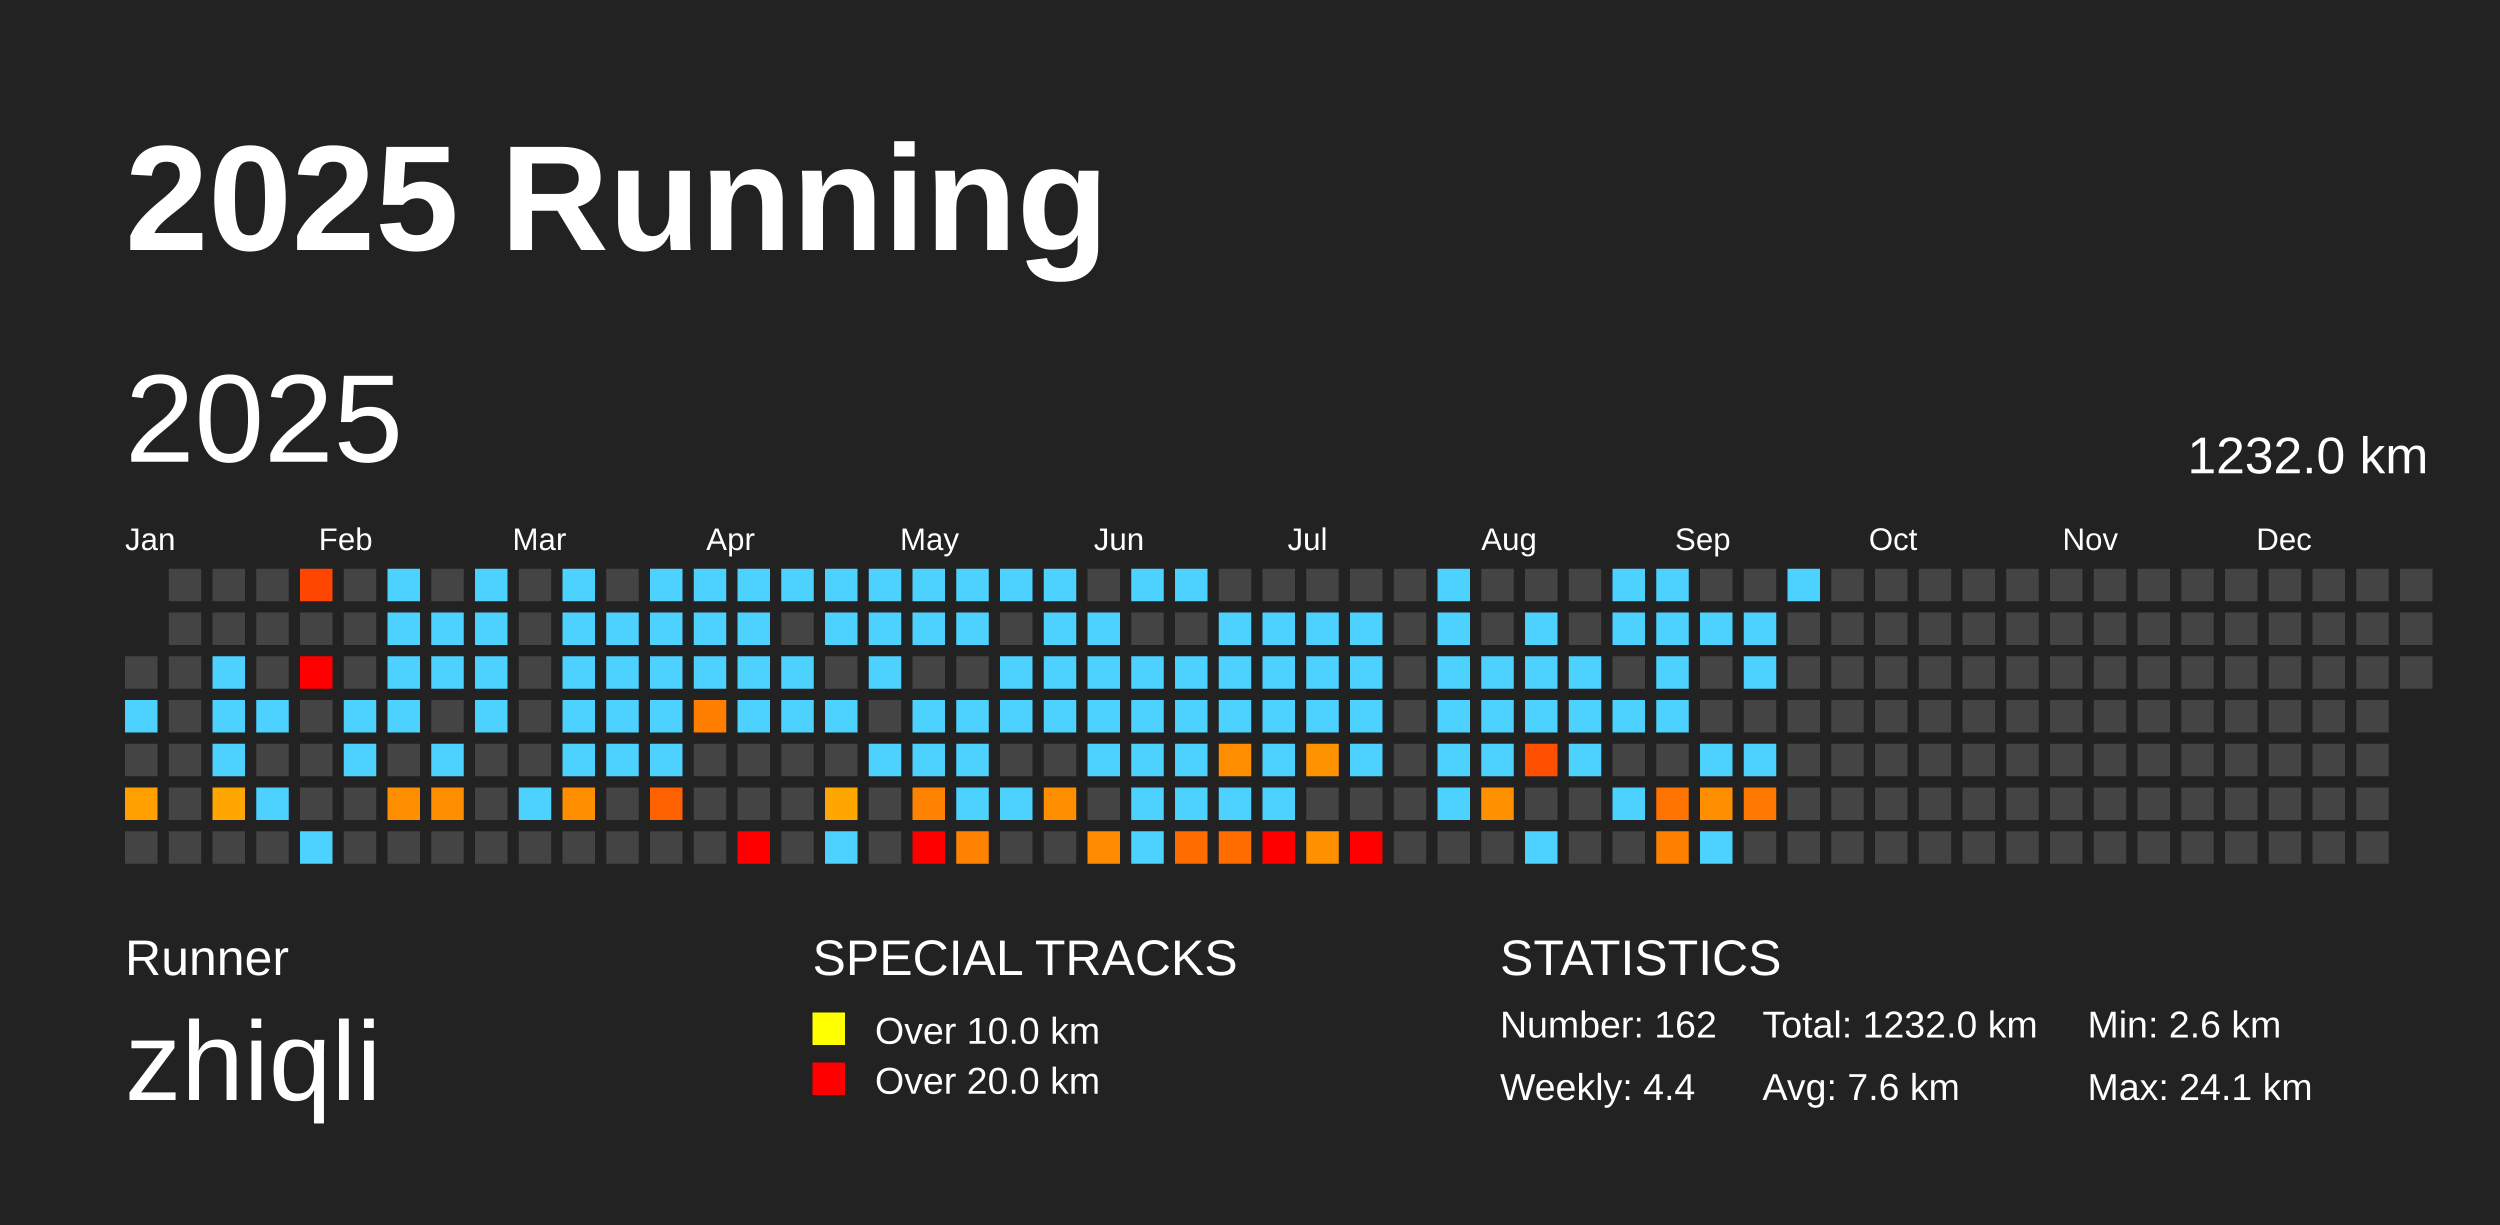
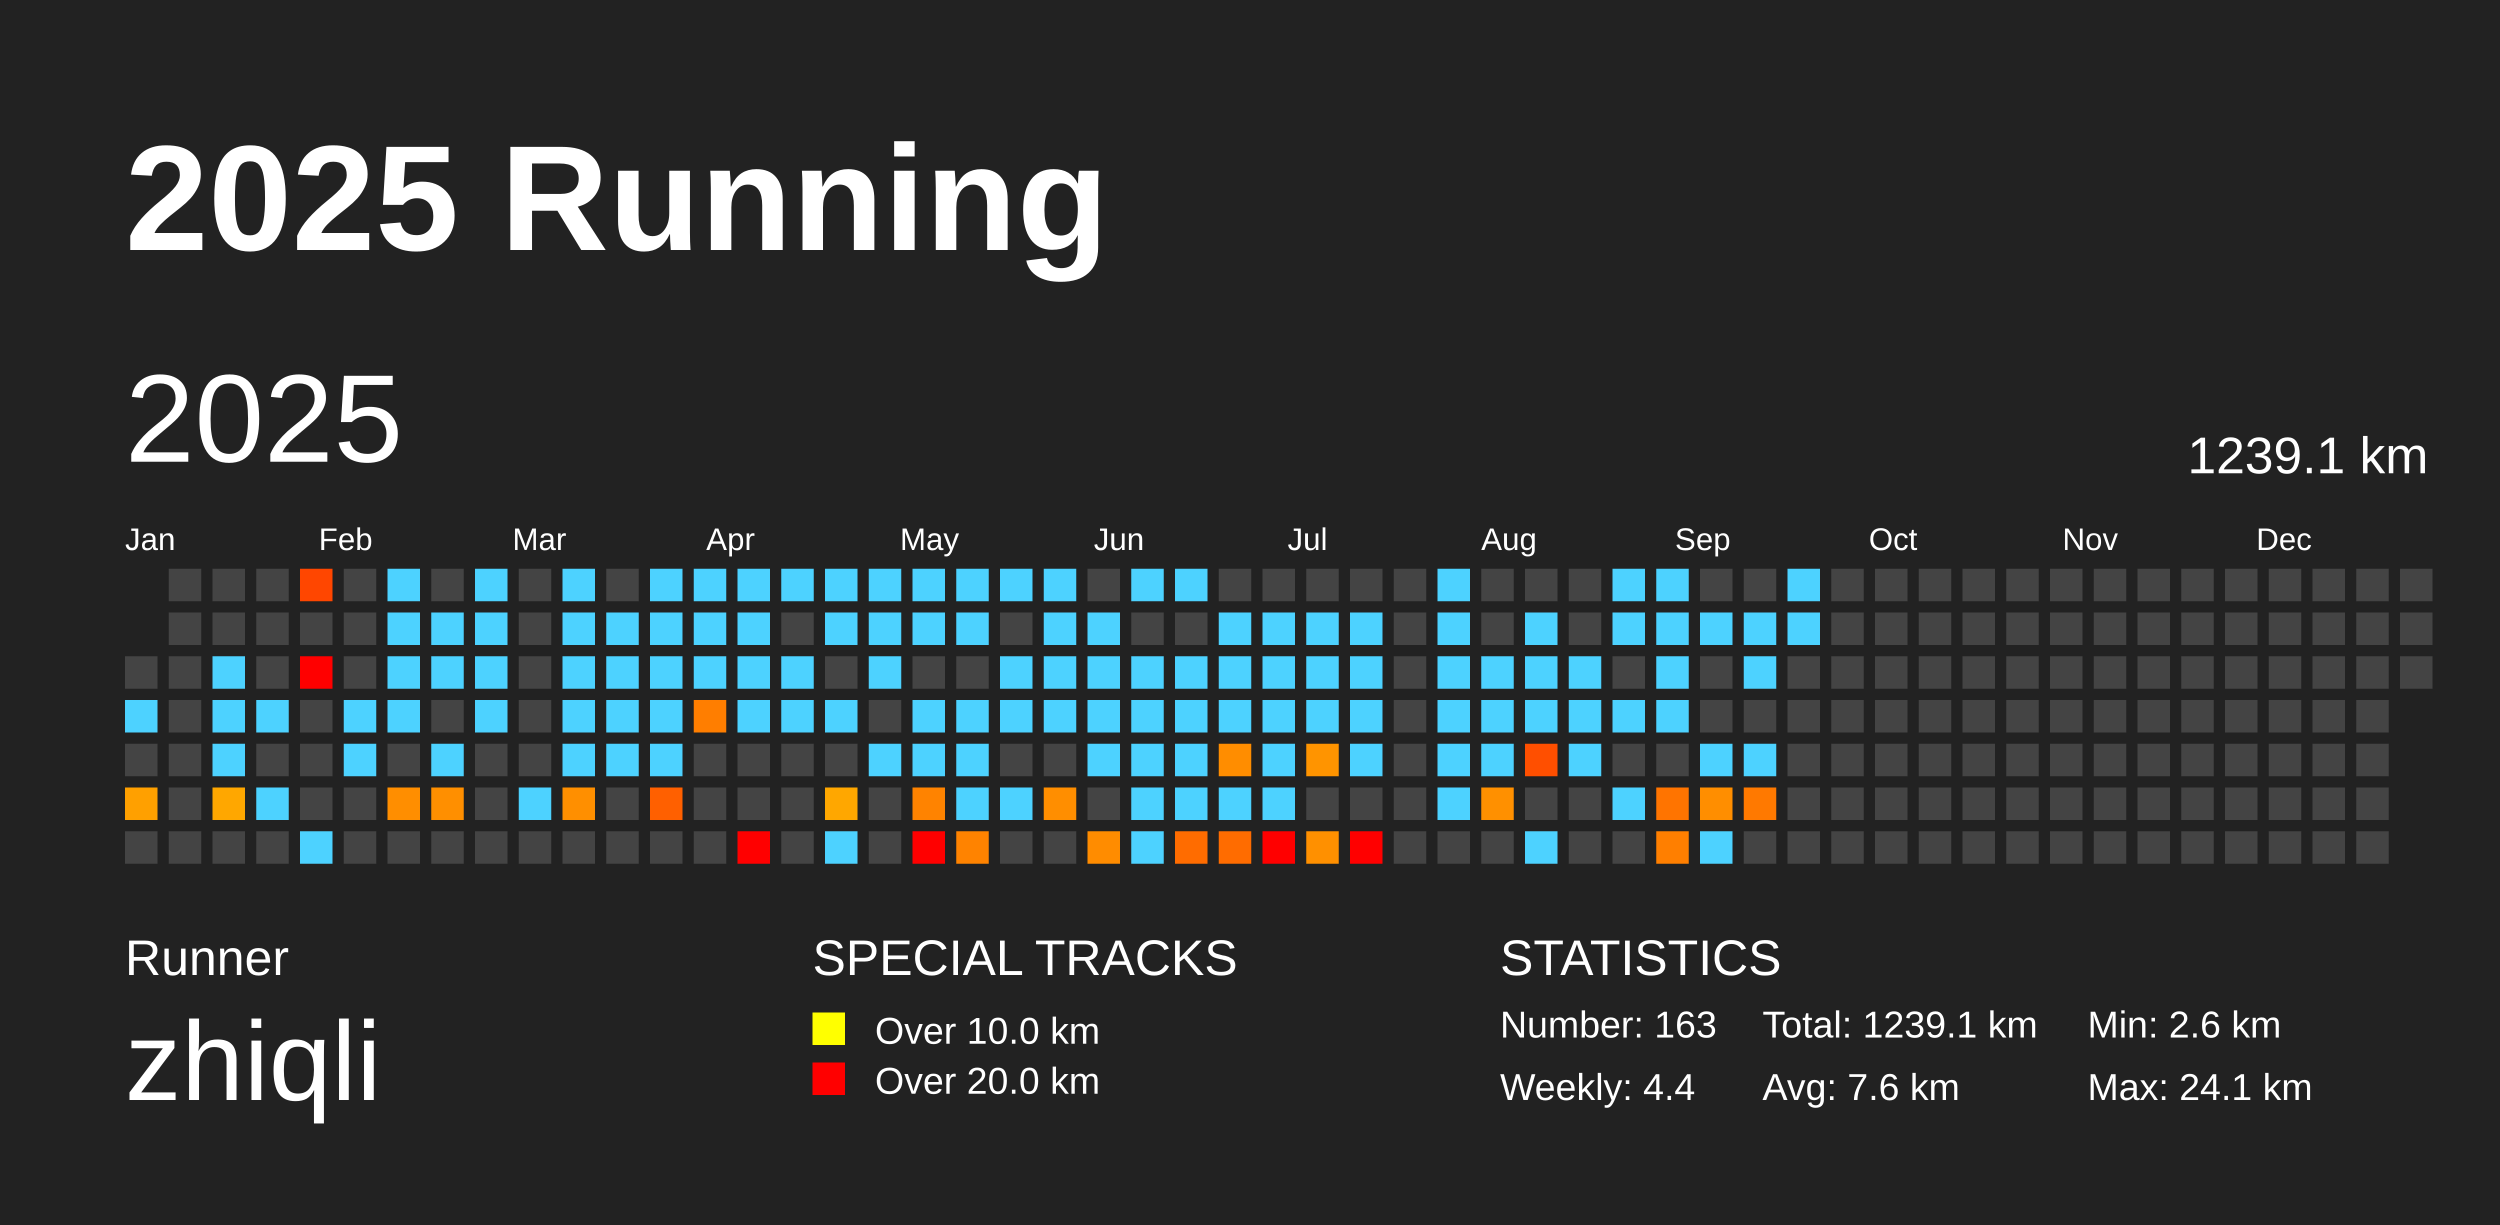
<svg xmlns="http://www.w3.org/2000/svg" baseProfile="full" height="98mm" version="1.1" viewBox="0,0,200,98" width="200mm">
  <defs />
  <rect fill="#222222" height="98" width="200" x="0" y="0" />
  <text fill="#FFFFFF" style="font-size:12px; font-family:Arial; font-weight:bold;" x="10" y="20">2025 Running</text>
  <text fill="#FFFFFF" style="font-size:4px; font-family:Arial" x="10" y="78">Runner</text>
  <text fill="#FFFFFF" style="font-size:9px; font-family:Arial" x="10" y="88">zhiqli</text>
  <text fill="#FFFFFF" style="font-size:4px; font-family:Arial" x="65" y="78">SPECIAL TRACKS</text>
  <rect fill="yellow" height="2.6" width="2.6" x="65" y="81" />
  <text fill="#FFFFFF" style="font-size:3px; font-family:Arial" x="70" y="83.5">Over 10.0 km</text>
  <rect fill="red" height="2.6" width="2.6" x="65" y="85" />
  <text fill="#FFFFFF" style="font-size:3px; font-family:Arial" x="70" y="87.5">Over 20.0 km</text>
  <text fill="#FFFFFF" style="font-size:4px; font-family:Arial" x="120" y="78">STATISTICS</text>
-   <text fill="#FFFFFF" style="font-size:3px; font-family:Arial" x="120" y="83">Number: 162</text>
+   <text fill="#FFFFFF" style="font-size:3px; font-family:Arial" x="120" y="83">Number: 163</text>
  <text fill="#FFFFFF" style="font-size:3px; font-family:Arial" x="120" y="88">Weekly: 4.4</text>
-   <text fill="#FFFFFF" style="font-size:3px; font-family:Arial" x="141" y="83">Total: 1232.0 km</text>
+   <text fill="#FFFFFF" style="font-size:3px; font-family:Arial" x="141" y="83">Total: 1239.1 km</text>
  <text fill="#FFFFFF" style="font-size:3px; font-family:Arial" x="141" y="88">Avg: 7.6 km</text>
  <text fill="#FFFFFF" style="font-size:3px; font-family:Arial" x="167" y="83">Min: 2.6 km</text>
  <text fill="#FFFFFF" style="font-size:3px; font-family:Arial" x="167" y="88">Max: 24.1 km</text>
  <text dominant-baseline="hanging" fill="#FFFFFF" style="font-size:10.0px; font-family:Arial;" x="10" y="30">2025</text>
-   <text dominant-baseline="hanging" fill="#FFFFFF" style="font-size:4.125px; font-family:Arial;" x="175" y="35">1232.0 km</text>
+   <text dominant-baseline="hanging" fill="#FFFFFF" style="font-size:4.125px; font-family:Arial;" x="175" y="35">1239.1 km</text>
  <text fill="#FFFFFF" style="font-size:2.5px; font-family:Arial" x="10.0" y="44">Jan</text>
  <text fill="#FFFFFF" style="font-size:2.5px; font-family:Arial" x="25.5" y="44">Feb</text>
  <text fill="#FFFFFF" style="font-size:2.5px; font-family:Arial" x="41.0" y="44">Mar</text>
  <text fill="#FFFFFF" style="font-size:2.5px; font-family:Arial" x="56.5" y="44">Apr</text>
  <text fill="#FFFFFF" style="font-size:2.5px; font-family:Arial" x="72.0" y="44">May</text>
  <text fill="#FFFFFF" style="font-size:2.5px; font-family:Arial" x="87.5" y="44">Jun</text>
  <text fill="#FFFFFF" style="font-size:2.5px; font-family:Arial" x="103.0" y="44">Jul</text>
  <text fill="#FFFFFF" style="font-size:2.5px; font-family:Arial" x="118.5" y="44">Aug</text>
  <text fill="#FFFFFF" style="font-size:2.5px; font-family:Arial" x="134.0" y="44">Sep</text>
  <text fill="#FFFFFF" style="font-size:2.5px; font-family:Arial" x="149.5" y="44">Oct</text>
  <text fill="#FFFFFF" style="font-size:2.5px; font-family:Arial" x="165.0" y="44">Nov</text>
  <text fill="#FFFFFF" style="font-size:2.5px; font-family:Arial" x="180.5" y="44">Dec</text>
  <rect fill="#444444" height="2.6" width="2.6" x="10.0" y="52.5" />
  <rect fill="#4dd2ff" height="2.6" width="2.6" x="10.0" y="56.0" />
  <rect fill="#444444" height="2.6" width="2.6" x="10.0" y="59.5" />
  <rect fill="#ffa000" height="2.6" width="2.6" x="10.0" y="63.0" />
  <rect fill="#444444" height="2.6" width="2.6" x="10.0" y="66.5" />
  <rect fill="#444444" height="2.6" width="2.6" x="13.5" y="45.5" />
  <rect fill="#444444" height="2.6" width="2.6" x="13.5" y="49.0" />
  <rect fill="#444444" height="2.6" width="2.6" x="13.5" y="52.5" />
  <rect fill="#444444" height="2.6" width="2.6" x="13.5" y="56.0" />
  <rect fill="#444444" height="2.6" width="2.6" x="13.5" y="59.5" />
  <rect fill="#444444" height="2.6" width="2.6" x="13.5" y="63.0" />
  <rect fill="#444444" height="2.6" width="2.6" x="13.5" y="66.5" />
  <rect fill="#444444" height="2.6" width="2.6" x="17.0" y="45.5" />
  <rect fill="#444444" height="2.6" width="2.6" x="17.0" y="49.0" />
  <rect fill="#4dd2ff" height="2.6" width="2.6" x="17.0" y="52.5" />
  <rect fill="#4dd2ff" height="2.6" width="2.6" x="17.0" y="56.0" />
  <rect fill="#4dd2ff" height="2.6" width="2.6" x="17.0" y="59.5" />
  <rect fill="#ffa700" height="2.6" width="2.6" x="17.0" y="63.0" />
  <rect fill="#444444" height="2.6" width="2.6" x="17.0" y="66.5" />
  <rect fill="#444444" height="2.6" width="2.6" x="20.5" y="45.5" />
  <rect fill="#444444" height="2.6" width="2.6" x="20.5" y="49.0" />
  <rect fill="#444444" height="2.6" width="2.6" x="20.5" y="52.5" />
  <rect fill="#4dd2ff" height="2.6" width="2.6" x="20.5" y="56.0" />
  <rect fill="#444444" height="2.6" width="2.6" x="20.5" y="59.5" />
  <rect fill="#4dd2ff" height="2.6" width="2.6" x="20.5" y="63.0" />
  <rect fill="#444444" height="2.6" width="2.6" x="20.5" y="66.5" />
  <rect fill="#ff4600" height="2.6" width="2.6" x="24.0" y="45.5" />
  <rect fill="#444444" height="2.6" width="2.6" x="24.0" y="49.0" />
  <rect fill="red" height="2.6" width="2.6" x="24.0" y="52.5" />
  <rect fill="#444444" height="2.6" width="2.6" x="24.0" y="56.0" />
  <rect fill="#444444" height="2.6" width="2.6" x="24.0" y="59.5" />
  <rect fill="#444444" height="2.6" width="2.6" x="24.0" y="63.0" />
  <rect fill="#4dd2ff" height="2.6" width="2.6" x="24.0" y="66.5" />
  <rect fill="#444444" height="2.6" width="2.6" x="27.5" y="45.5" />
  <rect fill="#444444" height="2.6" width="2.6" x="27.5" y="49.0" />
  <rect fill="#444444" height="2.6" width="2.6" x="27.5" y="52.5" />
  <rect fill="#4dd2ff" height="2.6" width="2.6" x="27.5" y="56.0" />
  <rect fill="#4dd2ff" height="2.6" width="2.6" x="27.5" y="59.5" />
  <rect fill="#444444" height="2.6" width="2.6" x="27.5" y="63.0" />
  <rect fill="#444444" height="2.6" width="2.6" x="27.5" y="66.5" />
  <rect fill="#4dd2ff" height="2.6" width="2.6" x="31.0" y="45.5" />
  <rect fill="#4dd2ff" height="2.6" width="2.6" x="31.0" y="49.0" />
  <rect fill="#4dd2ff" height="2.6" width="2.6" x="31.0" y="52.5" />
  <rect fill="#4dd2ff" height="2.6" width="2.6" x="31.0" y="56.0" />
  <rect fill="#444444" height="2.6" width="2.6" x="31.0" y="59.5" />
  <rect fill="#ff8e00" height="2.6" width="2.6" x="31.0" y="63.0" />
  <rect fill="#444444" height="2.6" width="2.6" x="31.0" y="66.5" />
  <rect fill="#444444" height="2.6" width="2.6" x="34.5" y="45.5" />
  <rect fill="#4dd2ff" height="2.6" width="2.6" x="34.5" y="49.0" />
  <rect fill="#4dd2ff" height="2.6" width="2.6" x="34.5" y="52.5" />
  <rect fill="#444444" height="2.6" width="2.6" x="34.5" y="56.0" />
  <rect fill="#4dd2ff" height="2.6" width="2.6" x="34.5" y="59.5" />
  <rect fill="#ff8f00" height="2.6" width="2.6" x="34.5" y="63.0" />
  <rect fill="#444444" height="2.6" width="2.6" x="34.5" y="66.5" />
  <rect fill="#4dd2ff" height="2.6" width="2.6" x="38.0" y="45.5" />
  <rect fill="#4dd2ff" height="2.6" width="2.6" x="38.0" y="49.0" />
  <rect fill="#4dd2ff" height="2.6" width="2.6" x="38.0" y="52.5" />
  <rect fill="#4dd2ff" height="2.6" width="2.6" x="38.0" y="56.0" />
  <rect fill="#444444" height="2.6" width="2.6" x="38.0" y="59.5" />
  <rect fill="#444444" height="2.6" width="2.6" x="38.0" y="63.0" />
  <rect fill="#444444" height="2.6" width="2.6" x="38.0" y="66.5" />
  <rect fill="#444444" height="2.6" width="2.6" x="41.5" y="45.5" />
  <rect fill="#444444" height="2.6" width="2.6" x="41.5" y="49.0" />
  <rect fill="#444444" height="2.6" width="2.6" x="41.5" y="52.5" />
  <rect fill="#444444" height="2.6" width="2.6" x="41.5" y="56.0" />
  <rect fill="#444444" height="2.6" width="2.6" x="41.5" y="59.5" />
  <rect fill="#4dd2ff" height="2.6" width="2.6" x="41.5" y="63.0" />
  <rect fill="#444444" height="2.6" width="2.6" x="41.5" y="66.5" />
  <rect fill="#4dd2ff" height="2.6" width="2.6" x="45.0" y="45.5" />
  <rect fill="#4dd2ff" height="2.6" width="2.6" x="45.0" y="49.0" />
  <rect fill="#4dd2ff" height="2.6" width="2.6" x="45.0" y="52.5" />
  <rect fill="#4dd2ff" height="2.6" width="2.6" x="45.0" y="56.0" />
  <rect fill="#4dd2ff" height="2.6" width="2.6" x="45.0" y="59.5" />
  <rect fill="#ff8f00" height="2.6" width="2.6" x="45.0" y="63.0" />
  <rect fill="#444444" height="2.6" width="2.6" x="45.0" y="66.5" />
  <rect fill="#444444" height="2.6" width="2.6" x="48.5" y="45.5" />
  <rect fill="#4dd2ff" height="2.6" width="2.6" x="48.5" y="49.0" />
  <rect fill="#4dd2ff" height="2.6" width="2.6" x="48.5" y="52.5" />
  <rect fill="#4dd2ff" height="2.6" width="2.6" x="48.5" y="56.0" />
  <rect fill="#4dd2ff" height="2.6" width="2.6" x="48.5" y="59.5" />
  <rect fill="#444444" height="2.6" width="2.6" x="48.5" y="63.0" />
  <rect fill="#444444" height="2.6" width="2.6" x="48.5" y="66.5" />
  <rect fill="#4dd2ff" height="2.6" width="2.6" x="52.0" y="45.5" />
  <rect fill="#4dd2ff" height="2.6" width="2.6" x="52.0" y="49.0" />
  <rect fill="#4dd2ff" height="2.6" width="2.6" x="52.0" y="52.5" />
  <rect fill="#4dd2ff" height="2.6" width="2.6" x="52.0" y="56.0" />
  <rect fill="#4dd2ff" height="2.6" width="2.6" x="52.0" y="59.5" />
  <rect fill="#ff6000" height="2.6" width="2.6" x="52.0" y="63.0" />
  <rect fill="#444444" height="2.6" width="2.6" x="52.0" y="66.5" />
  <rect fill="#4dd2ff" height="2.6" width="2.6" x="55.5" y="45.5" />
  <rect fill="#4dd2ff" height="2.6" width="2.6" x="55.5" y="49.0" />
  <rect fill="#4dd2ff" height="2.6" width="2.6" x="55.5" y="52.5" />
  <rect fill="#ff7e00" height="2.6" width="2.6" x="55.5" y="56.0" />
  <rect fill="#444444" height="2.6" width="2.6" x="55.5" y="59.5" />
  <rect fill="#444444" height="2.6" width="2.6" x="55.5" y="63.0" />
  <rect fill="#444444" height="2.6" width="2.6" x="55.5" y="66.5" />
  <rect fill="#4dd2ff" height="2.6" width="2.6" x="59.0" y="45.5" />
  <rect fill="#4dd2ff" height="2.6" width="2.6" x="59.0" y="49.0" />
  <rect fill="#4dd2ff" height="2.6" width="2.6" x="59.0" y="52.5" />
  <rect fill="#4dd2ff" height="2.6" width="2.6" x="59.0" y="56.0" />
  <rect fill="#444444" height="2.6" width="2.6" x="59.0" y="59.5" />
  <rect fill="#444444" height="2.6" width="2.6" x="59.0" y="63.0" />
  <rect fill="red" height="2.6" width="2.6" x="59.0" y="66.5" />
  <rect fill="#4dd2ff" height="2.6" width="2.6" x="62.5" y="45.5" />
  <rect fill="#444444" height="2.6" width="2.6" x="62.5" y="49.0" />
  <rect fill="#4dd2ff" height="2.6" width="2.6" x="62.5" y="52.5" />
  <rect fill="#4dd2ff" height="2.6" width="2.6" x="62.5" y="56.0" />
  <rect fill="#444444" height="2.6" width="2.6" x="62.5" y="59.5" />
  <rect fill="#444444" height="2.6" width="2.6" x="62.5" y="63.0" />
  <rect fill="#444444" height="2.6" width="2.6" x="62.5" y="66.5" />
  <rect fill="#4dd2ff" height="2.6" width="2.6" x="66.0" y="45.5" />
  <rect fill="#4dd2ff" height="2.6" width="2.6" x="66.0" y="49.0" />
  <rect fill="#444444" height="2.6" width="2.6" x="66.0" y="52.5" />
  <rect fill="#4dd2ff" height="2.6" width="2.6" x="66.0" y="56.0" />
  <rect fill="#444444" height="2.6" width="2.6" x="66.0" y="59.5" />
  <rect fill="#ffa700" height="2.6" width="2.6" x="66.0" y="63.0" />
  <rect fill="#4dd2ff" height="2.6" width="2.6" x="66.0" y="66.5" />
  <rect fill="#4dd2ff" height="2.6" width="2.6" x="69.5" y="45.5" />
  <rect fill="#4dd2ff" height="2.6" width="2.6" x="69.5" y="49.0" />
  <rect fill="#4dd2ff" height="2.6" width="2.6" x="69.5" y="52.5" />
  <rect fill="#444444" height="2.6" width="2.6" x="69.5" y="56.0" />
  <rect fill="#4dd2ff" height="2.6" width="2.6" x="69.5" y="59.5" />
  <rect fill="#444444" height="2.6" width="2.6" x="69.5" y="63.0" />
  <rect fill="#444444" height="2.6" width="2.6" x="69.5" y="66.5" />
  <rect fill="#4dd2ff" height="2.6" width="2.6" x="73.0" y="45.5" />
  <rect fill="#4dd2ff" height="2.6" width="2.6" x="73.0" y="49.0" />
  <rect fill="#444444" height="2.6" width="2.6" x="73.0" y="52.5" />
  <rect fill="#4dd2ff" height="2.6" width="2.6" x="73.0" y="56.0" />
  <rect fill="#4dd2ff" height="2.6" width="2.6" x="73.0" y="59.5" />
  <rect fill="#ff8300" height="2.6" width="2.6" x="73.0" y="63.0" />
  <rect fill="red" height="2.6" width="2.6" x="73.0" y="66.5" />
  <rect fill="#4dd2ff" height="2.6" width="2.6" x="76.5" y="45.5" />
  <rect fill="#4dd2ff" height="2.6" width="2.6" x="76.5" y="49.0" />
  <rect fill="#444444" height="2.6" width="2.6" x="76.5" y="52.5" />
  <rect fill="#4dd2ff" height="2.6" width="2.6" x="76.5" y="56.0" />
  <rect fill="#4dd2ff" height="2.6" width="2.6" x="76.5" y="59.5" />
  <rect fill="#4dd2ff" height="2.6" width="2.6" x="76.5" y="63.0" />
  <rect fill="#ff8300" height="2.6" width="2.6" x="76.5" y="66.5" />
  <rect fill="#4dd2ff" height="2.6" width="2.6" x="80.0" y="45.5" />
  <rect fill="#444444" height="2.6" width="2.6" x="80.0" y="49.0" />
  <rect fill="#4dd2ff" height="2.6" width="2.6" x="80.0" y="52.5" />
  <rect fill="#4dd2ff" height="2.6" width="2.6" x="80.0" y="56.0" />
  <rect fill="#444444" height="2.6" width="2.6" x="80.0" y="59.5" />
  <rect fill="#4dd2ff" height="2.6" width="2.6" x="80.0" y="63.0" />
  <rect fill="#444444" height="2.6" width="2.6" x="80.0" y="66.5" />
  <rect fill="#4dd2ff" height="2.6" width="2.6" x="83.5" y="45.5" />
  <rect fill="#4dd2ff" height="2.6" width="2.6" x="83.5" y="49.0" />
  <rect fill="#4dd2ff" height="2.6" width="2.6" x="83.5" y="52.5" />
  <rect fill="#4dd2ff" height="2.6" width="2.6" x="83.5" y="56.0" />
  <rect fill="#444444" height="2.6" width="2.6" x="83.5" y="59.5" />
  <rect fill="#ff8e00" height="2.6" width="2.6" x="83.5" y="63.0" />
  <rect fill="#444444" height="2.6" width="2.6" x="83.5" y="66.5" />
  <rect fill="#444444" height="2.6" width="2.6" x="87.0" y="45.5" />
  <rect fill="#4dd2ff" height="2.6" width="2.6" x="87.0" y="49.0" />
  <rect fill="#4dd2ff" height="2.6" width="2.6" x="87.0" y="52.5" />
  <rect fill="#4dd2ff" height="2.6" width="2.6" x="87.0" y="56.0" />
  <rect fill="#4dd2ff" height="2.6" width="2.6" x="87.0" y="59.5" />
  <rect fill="#444444" height="2.6" width="2.6" x="87.0" y="63.0" />
  <rect fill="#ff8c00" height="2.6" width="2.6" x="87.0" y="66.5" />
  <rect fill="#4dd2ff" height="2.6" width="2.6" x="90.5" y="45.5" />
  <rect fill="#444444" height="2.6" width="2.6" x="90.5" y="49.0" />
  <rect fill="#4dd2ff" height="2.6" width="2.6" x="90.5" y="52.5" />
  <rect fill="#4dd2ff" height="2.6" width="2.6" x="90.5" y="56.0" />
  <rect fill="#4dd2ff" height="2.6" width="2.6" x="90.5" y="59.5" />
  <rect fill="#4dd2ff" height="2.6" width="2.6" x="90.5" y="63.0" />
  <rect fill="#4dd2ff" height="2.6" width="2.6" x="90.5" y="66.5" />
  <rect fill="#4dd2ff" height="2.6" width="2.6" x="94.0" y="45.5" />
  <rect fill="#444444" height="2.6" width="2.6" x="94.0" y="49.0" />
  <rect fill="#4dd2ff" height="2.6" width="2.6" x="94.0" y="52.5" />
  <rect fill="#4dd2ff" height="2.6" width="2.6" x="94.0" y="56.0" />
  <rect fill="#4dd2ff" height="2.6" width="2.6" x="94.0" y="59.5" />
  <rect fill="#4dd2ff" height="2.6" width="2.6" x="94.0" y="63.0" />
  <rect fill="#ff6c00" height="2.6" width="2.6" x="94.0" y="66.5" />
  <rect fill="#444444" height="2.6" width="2.6" x="97.5" y="45.5" />
  <rect fill="#4dd2ff" height="2.6" width="2.6" x="97.5" y="49.0" />
  <rect fill="#4dd2ff" height="2.6" width="2.6" x="97.5" y="52.5" />
  <rect fill="#4dd2ff" height="2.6" width="2.6" x="97.5" y="56.0" />
  <rect fill="#ff8d00" height="2.6" width="2.6" x="97.5" y="59.5" />
  <rect fill="#4dd2ff" height="2.6" width="2.6" x="97.5" y="63.0" />
  <rect fill="#ff6c00" height="2.6" width="2.6" x="97.5" y="66.5" />
  <rect fill="#444444" height="2.6" width="2.6" x="101.0" y="45.5" />
  <rect fill="#4dd2ff" height="2.6" width="2.6" x="101.0" y="49.0" />
  <rect fill="#4dd2ff" height="2.6" width="2.6" x="101.0" y="52.5" />
  <rect fill="#4dd2ff" height="2.6" width="2.6" x="101.0" y="56.0" />
  <rect fill="#4dd2ff" height="2.6" width="2.6" x="101.0" y="59.5" />
  <rect fill="#4dd2ff" height="2.6" width="2.6" x="101.0" y="63.0" />
  <rect fill="red" height="2.6" width="2.6" x="101.0" y="66.5" />
  <rect fill="#444444" height="2.6" width="2.6" x="104.5" y="45.5" />
  <rect fill="#4dd2ff" height="2.6" width="2.6" x="104.5" y="49.0" />
  <rect fill="#4dd2ff" height="2.6" width="2.6" x="104.5" y="52.5" />
  <rect fill="#4dd2ff" height="2.6" width="2.6" x="104.5" y="56.0" />
  <rect fill="#ff9400" height="2.6" width="2.6" x="104.5" y="59.5" />
  <rect fill="#444444" height="2.6" width="2.6" x="104.5" y="63.0" />
  <rect fill="#ff9000" height="2.6" width="2.6" x="104.5" y="66.5" />
  <rect fill="#444444" height="2.6" width="2.6" x="108.0" y="45.5" />
  <rect fill="#4dd2ff" height="2.6" width="2.6" x="108.0" y="49.0" />
  <rect fill="#4dd2ff" height="2.6" width="2.6" x="108.0" y="52.5" />
  <rect fill="#4dd2ff" height="2.6" width="2.6" x="108.0" y="56.0" />
  <rect fill="#4dd2ff" height="2.6" width="2.6" x="108.0" y="59.5" />
  <rect fill="#444444" height="2.6" width="2.6" x="108.0" y="63.0" />
  <rect fill="red" height="2.6" width="2.6" x="108.0" y="66.5" />
  <rect fill="#444444" height="2.6" width="2.6" x="111.5" y="45.5" />
  <rect fill="#444444" height="2.6" width="2.6" x="111.5" y="49.0" />
  <rect fill="#444444" height="2.6" width="2.6" x="111.5" y="52.5" />
  <rect fill="#444444" height="2.6" width="2.6" x="111.5" y="56.0" />
  <rect fill="#444444" height="2.6" width="2.6" x="111.5" y="59.5" />
  <rect fill="#444444" height="2.6" width="2.6" x="111.5" y="63.0" />
  <rect fill="#444444" height="2.6" width="2.6" x="111.5" y="66.5" />
  <rect fill="#4dd2ff" height="2.6" width="2.6" x="115.0" y="45.5" />
  <rect fill="#4dd2ff" height="2.6" width="2.6" x="115.0" y="49.0" />
  <rect fill="#4dd2ff" height="2.6" width="2.6" x="115.0" y="52.5" />
  <rect fill="#4dd2ff" height="2.6" width="2.6" x="115.0" y="56.0" />
  <rect fill="#4dd2ff" height="2.6" width="2.6" x="115.0" y="59.5" />
  <rect fill="#4dd2ff" height="2.6" width="2.6" x="115.0" y="63.0" />
  <rect fill="#444444" height="2.6" width="2.6" x="115.0" y="66.5" />
  <rect fill="#444444" height="2.6" width="2.6" x="118.5" y="45.5" />
  <rect fill="#444444" height="2.6" width="2.6" x="118.5" y="49.0" />
  <rect fill="#4dd2ff" height="2.6" width="2.6" x="118.5" y="52.5" />
  <rect fill="#4dd2ff" height="2.6" width="2.6" x="118.5" y="56.0" />
  <rect fill="#4dd2ff" height="2.6" width="2.6" x="118.5" y="59.5" />
  <rect fill="#ff9000" height="2.6" width="2.6" x="118.5" y="63.0" />
  <rect fill="#444444" height="2.6" width="2.6" x="118.5" y="66.5" />
  <rect fill="#444444" height="2.6" width="2.6" x="122.0" y="45.5" />
  <rect fill="#4dd2ff" height="2.6" width="2.6" x="122.0" y="49.0" />
  <rect fill="#4dd2ff" height="2.6" width="2.6" x="122.0" y="52.5" />
  <rect fill="#4dd2ff" height="2.6" width="2.6" x="122.0" y="56.0" />
  <rect fill="#ff4f00" height="2.6" width="2.6" x="122.0" y="59.5" />
  <rect fill="#444444" height="2.6" width="2.6" x="122.0" y="63.0" />
  <rect fill="#4dd2ff" height="2.6" width="2.6" x="122.0" y="66.5" />
  <rect fill="#444444" height="2.6" width="2.6" x="125.5" y="45.5" />
  <rect fill="#444444" height="2.6" width="2.6" x="125.5" y="49.0" />
  <rect fill="#4dd2ff" height="2.6" width="2.6" x="125.5" y="52.5" />
  <rect fill="#4dd2ff" height="2.6" width="2.6" x="125.5" y="56.0" />
  <rect fill="#4dd2ff" height="2.6" width="2.6" x="125.5" y="59.5" />
  <rect fill="#444444" height="2.6" width="2.6" x="125.5" y="63.0" />
  <rect fill="#444444" height="2.6" width="2.6" x="125.5" y="66.5" />
  <rect fill="#4dd2ff" height="2.6" width="2.6" x="129.0" y="45.5" />
  <rect fill="#4dd2ff" height="2.6" width="2.6" x="129.0" y="49.0" />
  <rect fill="#444444" height="2.6" width="2.6" x="129.0" y="52.5" />
  <rect fill="#4dd2ff" height="2.6" width="2.6" x="129.0" y="56.0" />
  <rect fill="#444444" height="2.6" width="2.6" x="129.0" y="59.5" />
  <rect fill="#4dd2ff" height="2.6" width="2.6" x="129.0" y="63.0" />
  <rect fill="#444444" height="2.6" width="2.6" x="129.0" y="66.5" />
  <rect fill="#4dd2ff" height="2.6" width="2.6" x="132.5" y="45.5" />
  <rect fill="#4dd2ff" height="2.6" width="2.6" x="132.5" y="49.0" />
  <rect fill="#4dd2ff" height="2.6" width="2.6" x="132.5" y="52.5" />
  <rect fill="#4dd2ff" height="2.6" width="2.6" x="132.5" y="56.0" />
  <rect fill="#444444" height="2.6" width="2.6" x="132.5" y="59.5" />
  <rect fill="#ff7400" height="2.6" width="2.6" x="132.5" y="63.0" />
  <rect fill="#ff7f00" height="2.6" width="2.6" x="132.5" y="66.5" />
  <rect fill="#444444" height="2.6" width="2.6" x="136.0" y="45.5" />
  <rect fill="#4dd2ff" height="2.6" width="2.6" x="136.0" y="49.0" />
  <rect fill="#444444" height="2.6" width="2.6" x="136.0" y="52.5" />
  <rect fill="#444444" height="2.6" width="2.6" x="136.0" y="56.0" />
  <rect fill="#4dd2ff" height="2.6" width="2.6" x="136.0" y="59.5" />
  <rect fill="#ff8e00" height="2.6" width="2.6" x="136.0" y="63.0" />
  <rect fill="#4dd2ff" height="2.6" width="2.6" x="136.0" y="66.5" />
  <rect fill="#444444" height="2.6" width="2.6" x="139.5" y="45.5" />
  <rect fill="#4dd2ff" height="2.6" width="2.6" x="139.5" y="49.0" />
  <rect fill="#4dd2ff" height="2.6" width="2.6" x="139.5" y="52.5" />
  <rect fill="#444444" height="2.6" width="2.6" x="139.5" y="56.0" />
  <rect fill="#4dd2ff" height="2.6" width="2.6" x="139.5" y="59.5" />
  <rect fill="#ff7900" height="2.6" width="2.6" x="139.5" y="63.0" />
  <rect fill="#444444" height="2.6" width="2.6" x="139.5" y="66.5" />
  <rect fill="#4dd2ff" height="2.6" width="2.6" x="143.0" y="45.5" />
-   <rect fill="#444444" height="2.6" width="2.6" x="143.0" y="49.0" />
+   <rect fill="#4dd2ff" height="2.6" width="2.6" x="143.0" y="49.0" />
  <rect fill="#444444" height="2.6" width="2.6" x="143.0" y="52.5" />
  <rect fill="#444444" height="2.6" width="2.6" x="143.0" y="56.0" />
  <rect fill="#444444" height="2.6" width="2.6" x="143.0" y="59.5" />
  <rect fill="#444444" height="2.6" width="2.6" x="143.0" y="63.0" />
  <rect fill="#444444" height="2.6" width="2.6" x="143.0" y="66.5" />
  <rect fill="#444444" height="2.6" width="2.6" x="146.5" y="45.5" />
  <rect fill="#444444" height="2.6" width="2.6" x="146.5" y="49.0" />
  <rect fill="#444444" height="2.6" width="2.6" x="146.5" y="52.5" />
  <rect fill="#444444" height="2.6" width="2.6" x="146.5" y="56.0" />
  <rect fill="#444444" height="2.6" width="2.6" x="146.5" y="59.5" />
  <rect fill="#444444" height="2.6" width="2.6" x="146.5" y="63.0" />
  <rect fill="#444444" height="2.6" width="2.6" x="146.5" y="66.5" />
  <rect fill="#444444" height="2.6" width="2.6" x="150.0" y="45.5" />
  <rect fill="#444444" height="2.6" width="2.6" x="150.0" y="49.0" />
  <rect fill="#444444" height="2.6" width="2.6" x="150.0" y="52.5" />
  <rect fill="#444444" height="2.6" width="2.6" x="150.0" y="56.0" />
  <rect fill="#444444" height="2.6" width="2.6" x="150.0" y="59.5" />
  <rect fill="#444444" height="2.6" width="2.6" x="150.0" y="63.0" />
  <rect fill="#444444" height="2.6" width="2.6" x="150.0" y="66.5" />
  <rect fill="#444444" height="2.6" width="2.6" x="153.5" y="45.5" />
  <rect fill="#444444" height="2.6" width="2.6" x="153.5" y="49.0" />
  <rect fill="#444444" height="2.6" width="2.6" x="153.5" y="52.5" />
  <rect fill="#444444" height="2.6" width="2.6" x="153.5" y="56.0" />
  <rect fill="#444444" height="2.6" width="2.6" x="153.5" y="59.5" />
  <rect fill="#444444" height="2.6" width="2.6" x="153.5" y="63.0" />
  <rect fill="#444444" height="2.6" width="2.6" x="153.5" y="66.5" />
  <rect fill="#444444" height="2.6" width="2.6" x="157.0" y="45.5" />
  <rect fill="#444444" height="2.6" width="2.6" x="157.0" y="49.0" />
  <rect fill="#444444" height="2.6" width="2.6" x="157.0" y="52.5" />
  <rect fill="#444444" height="2.6" width="2.6" x="157.0" y="56.0" />
  <rect fill="#444444" height="2.6" width="2.6" x="157.0" y="59.5" />
  <rect fill="#444444" height="2.6" width="2.6" x="157.0" y="63.0" />
  <rect fill="#444444" height="2.6" width="2.6" x="157.0" y="66.5" />
  <rect fill="#444444" height="2.6" width="2.6" x="160.5" y="45.5" />
  <rect fill="#444444" height="2.6" width="2.6" x="160.5" y="49.0" />
  <rect fill="#444444" height="2.6" width="2.6" x="160.5" y="52.5" />
  <rect fill="#444444" height="2.6" width="2.6" x="160.5" y="56.0" />
  <rect fill="#444444" height="2.6" width="2.6" x="160.5" y="59.5" />
  <rect fill="#444444" height="2.6" width="2.6" x="160.5" y="63.0" />
  <rect fill="#444444" height="2.6" width="2.6" x="160.5" y="66.5" />
  <rect fill="#444444" height="2.6" width="2.6" x="164.0" y="45.5" />
  <rect fill="#444444" height="2.6" width="2.6" x="164.0" y="49.0" />
  <rect fill="#444444" height="2.6" width="2.6" x="164.0" y="52.5" />
  <rect fill="#444444" height="2.6" width="2.6" x="164.0" y="56.0" />
  <rect fill="#444444" height="2.6" width="2.6" x="164.0" y="59.5" />
  <rect fill="#444444" height="2.6" width="2.6" x="164.0" y="63.0" />
  <rect fill="#444444" height="2.6" width="2.6" x="164.0" y="66.5" />
  <rect fill="#444444" height="2.6" width="2.6" x="167.5" y="45.5" />
  <rect fill="#444444" height="2.6" width="2.6" x="167.5" y="49.0" />
  <rect fill="#444444" height="2.6" width="2.6" x="167.5" y="52.5" />
  <rect fill="#444444" height="2.6" width="2.6" x="167.5" y="56.0" />
  <rect fill="#444444" height="2.6" width="2.6" x="167.5" y="59.5" />
  <rect fill="#444444" height="2.6" width="2.6" x="167.5" y="63.0" />
  <rect fill="#444444" height="2.6" width="2.6" x="167.5" y="66.5" />
  <rect fill="#444444" height="2.6" width="2.6" x="171.0" y="45.5" />
  <rect fill="#444444" height="2.6" width="2.6" x="171.0" y="49.0" />
  <rect fill="#444444" height="2.6" width="2.6" x="171.0" y="52.5" />
  <rect fill="#444444" height="2.6" width="2.6" x="171.0" y="56.0" />
  <rect fill="#444444" height="2.6" width="2.6" x="171.0" y="59.5" />
  <rect fill="#444444" height="2.6" width="2.6" x="171.0" y="63.0" />
  <rect fill="#444444" height="2.6" width="2.6" x="171.0" y="66.5" />
  <rect fill="#444444" height="2.6" width="2.6" x="174.5" y="45.5" />
  <rect fill="#444444" height="2.6" width="2.6" x="174.5" y="49.0" />
  <rect fill="#444444" height="2.6" width="2.6" x="174.5" y="52.5" />
  <rect fill="#444444" height="2.6" width="2.6" x="174.5" y="56.0" />
  <rect fill="#444444" height="2.6" width="2.6" x="174.5" y="59.5" />
  <rect fill="#444444" height="2.6" width="2.6" x="174.5" y="63.0" />
  <rect fill="#444444" height="2.6" width="2.6" x="174.5" y="66.5" />
  <rect fill="#444444" height="2.6" width="2.6" x="178.0" y="45.5" />
  <rect fill="#444444" height="2.6" width="2.6" x="178.0" y="49.0" />
  <rect fill="#444444" height="2.6" width="2.6" x="178.0" y="52.5" />
  <rect fill="#444444" height="2.6" width="2.6" x="178.0" y="56.0" />
  <rect fill="#444444" height="2.6" width="2.6" x="178.0" y="59.5" />
  <rect fill="#444444" height="2.6" width="2.6" x="178.0" y="63.0" />
  <rect fill="#444444" height="2.6" width="2.6" x="178.0" y="66.5" />
  <rect fill="#444444" height="2.6" width="2.6" x="181.5" y="45.5" />
  <rect fill="#444444" height="2.6" width="2.6" x="181.5" y="49.0" />
  <rect fill="#444444" height="2.6" width="2.6" x="181.5" y="52.5" />
  <rect fill="#444444" height="2.6" width="2.6" x="181.5" y="56.0" />
  <rect fill="#444444" height="2.6" width="2.6" x="181.5" y="59.5" />
  <rect fill="#444444" height="2.6" width="2.6" x="181.5" y="63.0" />
  <rect fill="#444444" height="2.6" width="2.6" x="181.5" y="66.5" />
  <rect fill="#444444" height="2.6" width="2.6" x="185.0" y="45.5" />
  <rect fill="#444444" height="2.6" width="2.6" x="185.0" y="49.0" />
  <rect fill="#444444" height="2.6" width="2.6" x="185.0" y="52.5" />
  <rect fill="#444444" height="2.6" width="2.6" x="185.0" y="56.0" />
  <rect fill="#444444" height="2.6" width="2.6" x="185.0" y="59.5" />
  <rect fill="#444444" height="2.6" width="2.6" x="185.0" y="63.0" />
  <rect fill="#444444" height="2.6" width="2.6" x="185.0" y="66.5" />
  <rect fill="#444444" height="2.6" width="2.6" x="188.5" y="45.5" />
  <rect fill="#444444" height="2.6" width="2.6" x="188.5" y="49.0" />
  <rect fill="#444444" height="2.6" width="2.6" x="188.5" y="52.5" />
  <rect fill="#444444" height="2.6" width="2.6" x="188.5" y="56.0" />
  <rect fill="#444444" height="2.6" width="2.6" x="188.5" y="59.5" />
  <rect fill="#444444" height="2.6" width="2.6" x="188.5" y="63.0" />
  <rect fill="#444444" height="2.6" width="2.6" x="188.5" y="66.5" />
  <rect fill="#444444" height="2.6" width="2.6" x="192.0" y="45.5" />
  <rect fill="#444444" height="2.6" width="2.6" x="192.0" y="49.0" />
  <rect fill="#444444" height="2.6" width="2.6" x="192.0" y="52.5" />
</svg>
